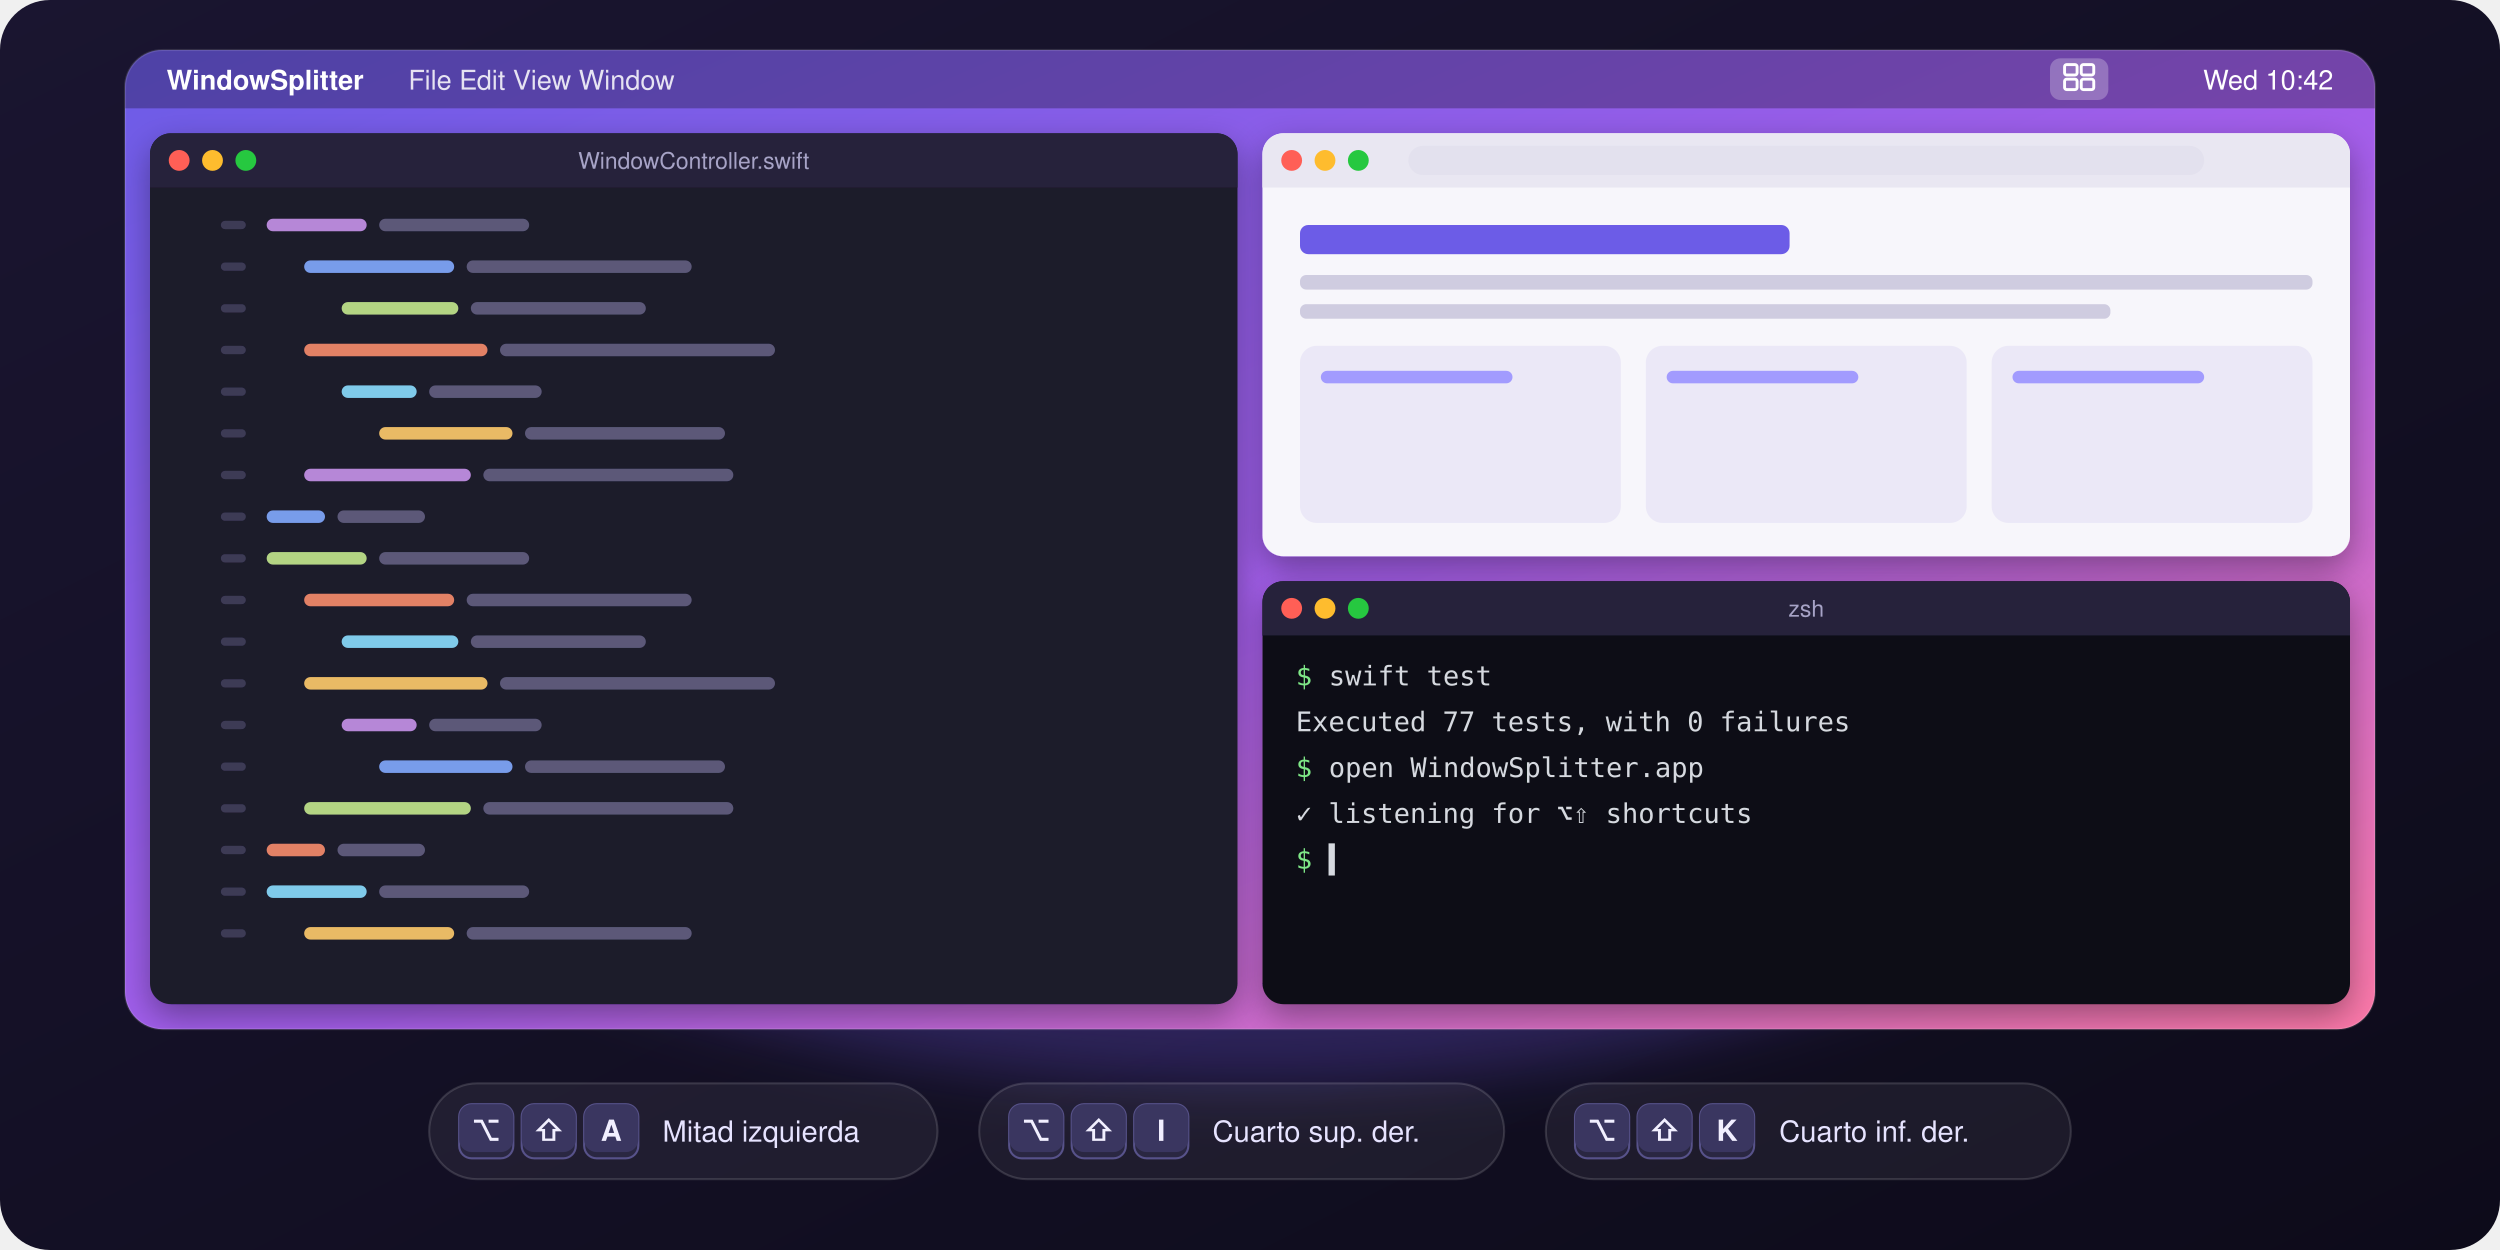
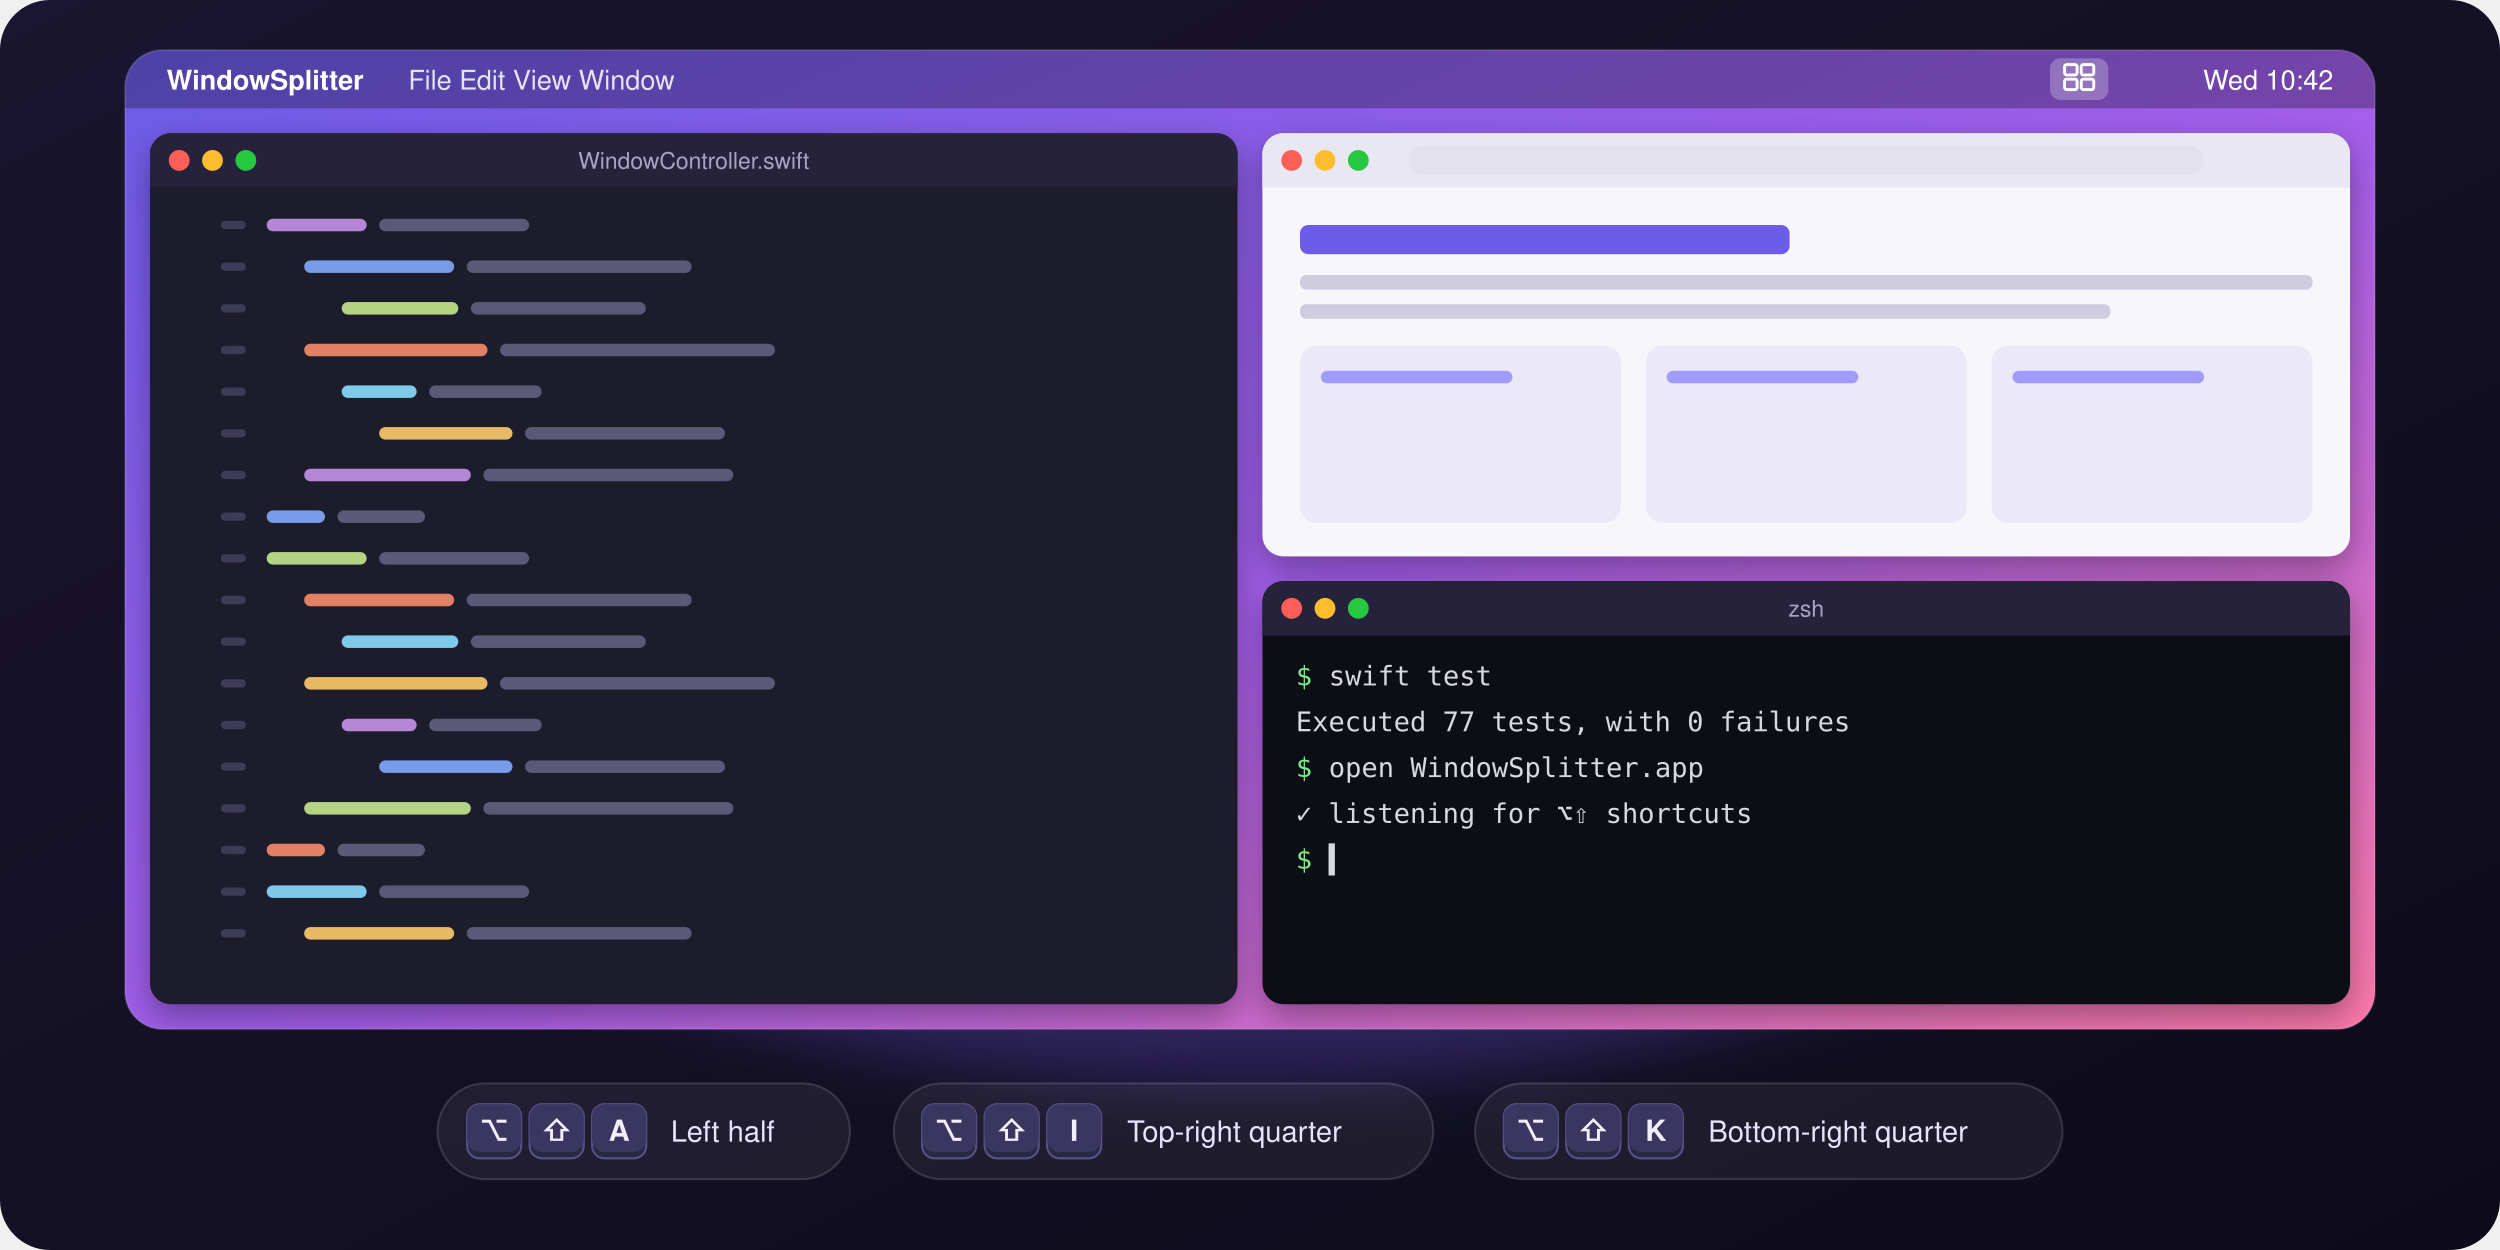
<svg xmlns="http://www.w3.org/2000/svg" viewBox="0 0 1200 600" width="1200" height="600">
  <defs>
    <linearGradient id="bg" x1="0" y1="0" x2="1" y2="1">
      <stop offset="0" stop-color="#1a1530" />
      <stop offset="1" stop-color="#0d0b1a" />
    </linearGradient>
    <linearGradient id="wall" x1="0" y1="0" x2="1" y2="1">
      <stop offset="0" stop-color="#6c5ce7" />
      <stop offset="0.55" stop-color="#a55eea" />
      <stop offset="1" stop-color="#fd79a8" />
    </linearGradient>
    <clipPath id="scr">
      <rect x="60" y="24" width="1080" height="470" rx="18" />
    </clipPath>
    <filter id="shadow" x="-10%" y="-10%" width="120%" height="130%">
      <feDropShadow dx="0" dy="6" stdDeviation="8" flood-color="#000" flood-opacity="0.35" />
    </filter>
    <filter id="glow">
      <feGaussianBlur stdDeviation="14" />
    </filter>
  </defs>
  <rect width="1200" height="600" rx="24" fill="url(#bg)" />
  <ellipse cx="600" cy="300" rx="480" ry="220" fill="#7d5fff" opacity="0.25" filter="url(#glow)" />
  <g clip-path="url(#scr)">
    <rect x="60" y="24" width="1080" height="470" fill="url(#wall)" />
    <rect x="60" y="24" width="1080" height="28" fill="#000" opacity="0.28" />
    <text x="80" y="43" font-family="-apple-system, BlinkMacSystemFont, 'SF Pro Display', 'Helvetica Neue', Helvetica, Arial, sans-serif" font-size="13" font-weight="700" fill="#fff">WindowSplitter</text>
    <text x="196" y="43" font-family="-apple-system, BlinkMacSystemFont, 'SF Pro Display', 'Helvetica Neue', Helvetica, Arial, sans-serif" font-size="13" fill="#fff" opacity="0.85">File   Edit   View   Window</text>
    <rect x="984" y="28" width="28" height="20" rx="5" fill="#fff" opacity="0.25" />
    <rect x="991" y="31" width="6" height="5" rx="1" fill="none" stroke="#fff" stroke-width="1.4" />
    <rect x="999" y="31" width="6" height="5" rx="1" fill="none" stroke="#fff" stroke-width="1.4" />
    <rect x="991" y="38" width="6" height="5" rx="1" fill="none" stroke="#fff" stroke-width="1.4" />
    <rect x="999" y="38" width="6" height="5" rx="1" fill="none" stroke="#fff" stroke-width="1.4" />
    <text x="1120" y="43" font-family="-apple-system, BlinkMacSystemFont, 'SF Pro Display', 'Helvetica Neue', Helvetica, Arial, sans-serif" font-size="13" fill="#fff" text-anchor="end">Wed 10:42</text>
    <g filter="url(#shadow)">
      <rect x="72" y="64" width="522.0" height="418" rx="10" fill="#1b1a2b" />
      <path d="M72 90 V74 a10 10 0 0 1 10 -10 H584.0 a10 10 0 0 1 10 10 V90 Z" fill="#26243a" />
      <circle cx="86" cy="77" r="5" fill="#ff5f57" />
      <circle cx="102" cy="77" r="5" fill="#febc2e" />
      <circle cx="118" cy="77" r="5" fill="#28c840" />
      <text x="333.0" y="81" font-family="-apple-system, BlinkMacSystemFont, 'SF Pro Display', 'Helvetica Neue', Helvetica, Arial, sans-serif" font-size="11" fill="#a7a3c7" text-anchor="middle">WindowController.swift</text>
      <rect x="106" y="106" width="12" height="4" rx="2" fill="#3c3a55" />
      <rect x="128" y="105" width="48" height="6" rx="3" fill="#c792ea" opacity="0.9" />
      <rect x="182" y="105" width="72" height="6" rx="3" fill="#8f8bb8" opacity="0.55" />
      <rect x="106" y="126" width="12" height="4" rx="2" fill="#3c3a55" />
      <rect x="146" y="125" width="72" height="6" rx="3" fill="#82aaff" opacity="0.9" />
      <rect x="224" y="125" width="108" height="6" rx="3" fill="#8f8bb8" opacity="0.55" />
      <rect x="106" y="146" width="12" height="4" rx="2" fill="#3c3a55" />
      <rect x="164" y="145" width="56" height="6" rx="3" fill="#c3e88d" opacity="0.9" />
      <rect x="226" y="145" width="84" height="6" rx="3" fill="#8f8bb8" opacity="0.55" />
      <rect x="106" y="166" width="12" height="4" rx="2" fill="#3c3a55" />
      <rect x="146" y="165" width="88" height="6" rx="3" fill="#f78c6c" opacity="0.9" />
      <rect x="240" y="165" width="132" height="6" rx="3" fill="#8f8bb8" opacity="0.55" />
      <rect x="106" y="186" width="12" height="4" rx="2" fill="#3c3a55" />
      <rect x="164" y="185" width="36" height="6" rx="3" fill="#89ddff" opacity="0.9" />
      <rect x="206" y="185" width="54" height="6" rx="3" fill="#8f8bb8" opacity="0.55" />
      <rect x="106" y="206" width="12" height="4" rx="2" fill="#3c3a55" />
      <rect x="182" y="205" width="64" height="6" rx="3" fill="#ffcb6b" opacity="0.9" />
      <rect x="252" y="205" width="96" height="6" rx="3" fill="#8f8bb8" opacity="0.55" />
      <rect x="106" y="226" width="12" height="4" rx="2" fill="#3c3a55" />
      <rect x="146" y="225" width="80" height="6" rx="3" fill="#c792ea" opacity="0.9" />
      <rect x="232" y="225" width="120" height="6" rx="3" fill="#8f8bb8" opacity="0.55" />
      <rect x="106" y="246" width="12" height="4" rx="2" fill="#3c3a55" />
      <rect x="128" y="245" width="28" height="6" rx="3" fill="#82aaff" opacity="0.9" />
      <rect x="162" y="245" width="42" height="6" rx="3" fill="#8f8bb8" opacity="0.55" />
      <rect x="106" y="266" width="12" height="4" rx="2" fill="#3c3a55" />
      <rect x="128" y="265" width="48" height="6" rx="3" fill="#c3e88d" opacity="0.9" />
      <rect x="182" y="265" width="72" height="6" rx="3" fill="#8f8bb8" opacity="0.55" />
      <rect x="106" y="286" width="12" height="4" rx="2" fill="#3c3a55" />
      <rect x="146" y="285" width="72" height="6" rx="3" fill="#f78c6c" opacity="0.9" />
      <rect x="224" y="285" width="108" height="6" rx="3" fill="#8f8bb8" opacity="0.55" />
      <rect x="106" y="306" width="12" height="4" rx="2" fill="#3c3a55" />
      <rect x="164" y="305" width="56" height="6" rx="3" fill="#89ddff" opacity="0.9" />
      <rect x="226" y="305" width="84" height="6" rx="3" fill="#8f8bb8" opacity="0.55" />
      <rect x="106" y="326" width="12" height="4" rx="2" fill="#3c3a55" />
      <rect x="146" y="325" width="88" height="6" rx="3" fill="#ffcb6b" opacity="0.9" />
      <rect x="240" y="325" width="132" height="6" rx="3" fill="#8f8bb8" opacity="0.55" />
      <rect x="106" y="346" width="12" height="4" rx="2" fill="#3c3a55" />
      <rect x="164" y="345" width="36" height="6" rx="3" fill="#c792ea" opacity="0.9" />
      <rect x="206" y="345" width="54" height="6" rx="3" fill="#8f8bb8" opacity="0.55" />
      <rect x="106" y="366" width="12" height="4" rx="2" fill="#3c3a55" />
      <rect x="182" y="365" width="64" height="6" rx="3" fill="#82aaff" opacity="0.9" />
      <rect x="252" y="365" width="96" height="6" rx="3" fill="#8f8bb8" opacity="0.55" />
      <rect x="106" y="386" width="12" height="4" rx="2" fill="#3c3a55" />
      <rect x="146" y="385" width="80" height="6" rx="3" fill="#c3e88d" opacity="0.9" />
      <rect x="232" y="385" width="120" height="6" rx="3" fill="#8f8bb8" opacity="0.55" />
      <rect x="106" y="406" width="12" height="4" rx="2" fill="#3c3a55" />
      <rect x="128" y="405" width="28" height="6" rx="3" fill="#f78c6c" opacity="0.9" />
      <rect x="162" y="405" width="42" height="6" rx="3" fill="#8f8bb8" opacity="0.55" />
      <rect x="106" y="426" width="12" height="4" rx="2" fill="#3c3a55" />
      <rect x="128" y="425" width="48" height="6" rx="3" fill="#89ddff" opacity="0.9" />
      <rect x="182" y="425" width="72" height="6" rx="3" fill="#8f8bb8" opacity="0.55" />
      <rect x="106" y="446" width="12" height="4" rx="2" fill="#3c3a55" />
      <rect x="146" y="445" width="72" height="6" rx="3" fill="#ffcb6b" opacity="0.9" />
      <rect x="224" y="445" width="108" height="6" rx="3" fill="#8f8bb8" opacity="0.55" />
    </g>
    <g filter="url(#shadow)">
      <rect x="606.0" y="64" width="522.0" height="203.0" rx="10" fill="#f7f6fb" />
      <path d="M606.0 90 V74 a10 10 0 0 1 10 -10 H1118.0 a10 10 0 0 1 10 10 V90 Z" fill="#e9e7f2" />
      <circle cx="620.0" cy="77" r="5" fill="#ff5f57" />
      <circle cx="636.0" cy="77" r="5" fill="#febc2e" />
      <circle cx="652.0" cy="77" r="5" fill="#28c840" />
      <text x="867.0" y="81" font-family="-apple-system, BlinkMacSystemFont, 'SF Pro Display', 'Helvetica Neue', Helvetica, Arial, sans-serif" font-size="11" fill="#6b6785" text-anchor="middle">Docs</text>
      <rect x="676.0" y="70" width="382.0" height="14" rx="7" fill="#e3e1ee" />
      <rect x="624.0" y="108" width="235" height="14" rx="4" fill="#6c5ce7" />
      <rect x="624.0" y="132" width="486.0" height="7" rx="3" fill="#cfcce0" />
      <rect x="624.0" y="146" width="389" height="7" rx="3" fill="#cfcce0" />
      <rect x="624" y="166" width="154" height="85.0" rx="8" fill="#ebe8f7" />
      <rect x="634" y="178" width="92" height="6" rx="3" fill="#a29bfe" />
      <rect x="790" y="166" width="154" height="85.0" rx="8" fill="#ebe8f7" />
      <rect x="800" y="178" width="92" height="6" rx="3" fill="#a29bfe" />
      <rect x="956" y="166" width="154" height="85.0" rx="8" fill="#ebe8f7" />
      <rect x="966" y="178" width="92" height="6" rx="3" fill="#a29bfe" />
    </g>
    <g filter="url(#shadow)">
      <rect x="606.0" y="279.0" width="522.0" height="203.0" rx="10" fill="#0f1117" />
      <path d="M606.0 305.0 V289.0 a10 10 0 0 1 10 -10 H1118.0 a10 10 0 0 1 10 10 V305.0 Z" fill="#26243a" />
      <circle cx="620.0" cy="292.0" r="5" fill="#ff5f57" />
      <circle cx="636.0" cy="292.0" r="5" fill="#febc2e" />
      <circle cx="652.0" cy="292.0" r="5" fill="#28c840" />
      <text x="867.0" y="296.0" font-family="-apple-system, BlinkMacSystemFont, 'SF Pro Display', 'Helvetica Neue', Helvetica, Arial, sans-serif" font-size="11" fill="#a7a3c7" text-anchor="middle">zsh</text>
      <text x="622.0" y="329.0" font-family="'SF Mono', Menlo, Consolas, monospace" font-size="13" fill="#7ee787">$<tspan fill="#d6d9e0" dx="8">swift test</tspan>
      </text>
      <text x="622.0" y="351.0" font-family="'SF Mono', Menlo, Consolas, monospace" font-size="13" fill="#8b949e">
        <tspan fill="#d6d9e0" dx="0">Executed 77 tests, with 0 failures</tspan>
      </text>
      <text x="622.0" y="373.0" font-family="'SF Mono', Menlo, Consolas, monospace" font-size="13" fill="#7ee787">$<tspan fill="#d6d9e0" dx="8">open WindowSplitter.app</tspan>
      </text>
      <text x="622.0" y="395.0" font-family="'SF Mono', Menlo, Consolas, monospace" font-size="13" fill="#8b949e">
        <tspan fill="#d6d9e0" dx="0">✓ listening for ⌥⇧ shortcuts</tspan>
      </text>
      <text x="622.0" y="417.0" font-family="'SF Mono', Menlo, Consolas, monospace" font-size="13" fill="#7ee787">$<tspan fill="#d6d9e0" dx="8">▍</tspan>
      </text>
    </g>
  </g>
  <rect x="60" y="24" width="1080" height="470" rx="18" fill="none" stroke="#ffffff" stroke-opacity="0.12" />
-   <rect x="206" y="520" width="244" height="46" rx="23" fill="#ffffff" fill-opacity="0.06" stroke="#ffffff" stroke-opacity="0.14" />
-   <rect x="220.4" y="530" width="26" height="26" rx="6" fill="#2a2742" stroke="#57528a" />
-   <rect x="220.4" y="530" width="26" height="23" rx="6" fill="#3a3660" />
-   <text x="233.4" y="547.62" font-family="-apple-system, BlinkMacSystemFont, 'SF Pro Display', 'Helvetica Neue', Helvetica, Arial, sans-serif" font-size="14" font-weight="600" fill="#f1efff" text-anchor="middle">⌥</text>
-   <rect x="250.4" y="530" width="26" height="26" rx="6" fill="#2a2742" stroke="#57528a" />
-   <rect x="250.4" y="530" width="26" height="23" rx="6" fill="#3a3660" />
-   <text x="263.4" y="547.62" font-family="-apple-system, BlinkMacSystemFont, 'SF Pro Display', 'Helvetica Neue', Helvetica, Arial, sans-serif" font-size="14" font-weight="600" fill="#f1efff" text-anchor="middle">⇧</text>
-   <rect x="280.4" y="530" width="26" height="26" rx="6" fill="#2a2742" stroke="#57528a" />
-   <rect x="280.4" y="530" width="26" height="23" rx="6" fill="#3a3660" />
-   <text x="293.4" y="547.62" font-family="-apple-system, BlinkMacSystemFont, 'SF Pro Display', 'Helvetica Neue', Helvetica, Arial, sans-serif" font-size="14" font-weight="600" fill="#f1efff" text-anchor="middle">A</text>
-   <text x="318" y="548" font-family="-apple-system, BlinkMacSystemFont, 'SF Pro Display', 'Helvetica Neue', Helvetica, Arial, sans-serif" font-size="14" fill="#e6e3ff">Mitad izquierda</text>
-   <rect x="470" y="520" width="252" height="46" rx="23" fill="#ffffff" fill-opacity="0.06" stroke="#ffffff" stroke-opacity="0.14" />
-   <rect x="484.4" y="530" width="26" height="26" rx="6" fill="#2a2742" stroke="#57528a" />
-   <rect x="484.4" y="530" width="26" height="23" rx="6" fill="#3a3660" />
-   <text x="497.4" y="547.62" font-family="-apple-system, BlinkMacSystemFont, 'SF Pro Display', 'Helvetica Neue', Helvetica, Arial, sans-serif" font-size="14" font-weight="600" fill="#f1efff" text-anchor="middle">⌥</text>
-   <rect x="514.4" y="530" width="26" height="26" rx="6" fill="#2a2742" stroke="#57528a" />
-   <rect x="514.4" y="530" width="26" height="23" rx="6" fill="#3a3660" />
-   <text x="527.4" y="547.62" font-family="-apple-system, BlinkMacSystemFont, 'SF Pro Display', 'Helvetica Neue', Helvetica, Arial, sans-serif" font-size="14" font-weight="600" fill="#f1efff" text-anchor="middle">⇧</text>
-   <rect x="544.4" y="530" width="26" height="26" rx="6" fill="#2a2742" stroke="#57528a" />
-   <rect x="544.4" y="530" width="26" height="23" rx="6" fill="#3a3660" />
-   <text x="557.4" y="547.62" font-family="-apple-system, BlinkMacSystemFont, 'SF Pro Display', 'Helvetica Neue', Helvetica, Arial, sans-serif" font-size="14" font-weight="600" fill="#f1efff" text-anchor="middle">I</text>
-   <text x="582" y="548" font-family="-apple-system, BlinkMacSystemFont, 'SF Pro Display', 'Helvetica Neue', Helvetica, Arial, sans-serif" font-size="14" fill="#e6e3ff">Cuarto sup. der.</text>
-   <rect x="742" y="520" width="252" height="46" rx="23" fill="#ffffff" fill-opacity="0.06" stroke="#ffffff" stroke-opacity="0.14" />
-   <rect x="756.0" y="530" width="26" height="26" rx="6" fill="#2a2742" stroke="#57528a" />
-   <rect x="756.0" y="530" width="26" height="23" rx="6" fill="#3a3660" />
-   <text x="769.0" y="547.62" font-family="-apple-system, BlinkMacSystemFont, 'SF Pro Display', 'Helvetica Neue', Helvetica, Arial, sans-serif" font-size="14" font-weight="600" fill="#f1efff" text-anchor="middle">⌥</text>
-   <rect x="786.0" y="530" width="26" height="26" rx="6" fill="#2a2742" stroke="#57528a" />
-   <rect x="786.0" y="530" width="26" height="23" rx="6" fill="#3a3660" />
-   <text x="799.0" y="547.62" font-family="-apple-system, BlinkMacSystemFont, 'SF Pro Display', 'Helvetica Neue', Helvetica, Arial, sans-serif" font-size="14" font-weight="600" fill="#f1efff" text-anchor="middle">⇧</text>
-   <rect x="816.0" y="530" width="26" height="26" rx="6" fill="#2a2742" stroke="#57528a" />
-   <rect x="816.0" y="530" width="26" height="23" rx="6" fill="#3a3660" />
-   <text x="829.0" y="547.62" font-family="-apple-system, BlinkMacSystemFont, 'SF Pro Display', 'Helvetica Neue', Helvetica, Arial, sans-serif" font-size="14" font-weight="600" fill="#f1efff" text-anchor="middle">K</text>
-   <text x="854" y="548" font-family="-apple-system, BlinkMacSystemFont, 'SF Pro Display', 'Helvetica Neue', Helvetica, Arial, sans-serif" font-size="14" fill="#e6e3ff">Cuarto inf. der.</text>
+   <rect x="210" y="520" width="198" height="46" rx="23" fill="#ffffff" fill-opacity="0.06" stroke="#ffffff" stroke-opacity="0.14" />
+   <rect x="224.2" y="530" width="26" height="26" rx="6" fill="#2a2742" stroke="#57528a" />
+   <rect x="224.2" y="530" width="26" height="23" rx="6" fill="#3a3660" />
+   <text x="237.2" y="547.62" font-family="-apple-system, BlinkMacSystemFont, 'SF Pro Display', 'Helvetica Neue', Helvetica, Arial, sans-serif" font-size="14" font-weight="600" fill="#f1efff" text-anchor="middle">⌥</text>
+   <rect x="254.2" y="530" width="26" height="26" rx="6" fill="#2a2742" stroke="#57528a" />
+   <rect x="254.2" y="530" width="26" height="23" rx="6" fill="#3a3660" />
+   <text x="267.2" y="547.62" font-family="-apple-system, BlinkMacSystemFont, 'SF Pro Display', 'Helvetica Neue', Helvetica, Arial, sans-serif" font-size="14" font-weight="600" fill="#f1efff" text-anchor="middle">⇧</text>
+   <rect x="284.2" y="530" width="26" height="26" rx="6" fill="#2a2742" stroke="#57528a" />
+   <rect x="284.2" y="530" width="26" height="23" rx="6" fill="#3a3660" />
+   <text x="297.2" y="547.62" font-family="-apple-system, BlinkMacSystemFont, 'SF Pro Display', 'Helvetica Neue', Helvetica, Arial, sans-serif" font-size="14" font-weight="600" fill="#f1efff" text-anchor="middle">A</text>
+   <text x="322" y="548" font-family="-apple-system, BlinkMacSystemFont, 'SF Pro Display', 'Helvetica Neue', Helvetica, Arial, sans-serif" font-size="14" fill="#e6e3ff">Left half</text>
+   <rect x="429" y="520" width="259" height="46" rx="23" fill="#ffffff" fill-opacity="0.06" stroke="#ffffff" stroke-opacity="0.14" />
+   <rect x="442.6" y="530" width="26" height="26" rx="6" fill="#2a2742" stroke="#57528a" />
+   <rect x="442.6" y="530" width="26" height="23" rx="6" fill="#3a3660" />
+   <text x="455.6" y="547.62" font-family="-apple-system, BlinkMacSystemFont, 'SF Pro Display', 'Helvetica Neue', Helvetica, Arial, sans-serif" font-size="14" font-weight="600" fill="#f1efff" text-anchor="middle">⌥</text>
+   <rect x="472.6" y="530" width="26" height="26" rx="6" fill="#2a2742" stroke="#57528a" />
+   <rect x="472.6" y="530" width="26" height="23" rx="6" fill="#3a3660" />
+   <text x="485.6" y="547.62" font-family="-apple-system, BlinkMacSystemFont, 'SF Pro Display', 'Helvetica Neue', Helvetica, Arial, sans-serif" font-size="14" font-weight="600" fill="#f1efff" text-anchor="middle">⇧</text>
+   <rect x="502.6" y="530" width="26" height="26" rx="6" fill="#2a2742" stroke="#57528a" />
+   <rect x="502.6" y="530" width="26" height="23" rx="6" fill="#3a3660" />
+   <text x="515.6" y="547.62" font-family="-apple-system, BlinkMacSystemFont, 'SF Pro Display', 'Helvetica Neue', Helvetica, Arial, sans-serif" font-size="14" font-weight="600" fill="#f1efff" text-anchor="middle">I</text>
+   <text x="541" y="548" font-family="-apple-system, BlinkMacSystemFont, 'SF Pro Display', 'Helvetica Neue', Helvetica, Arial, sans-serif" font-size="14" fill="#e6e3ff">Top-right quarter</text>
+   <rect x="708" y="520" width="282" height="46" rx="23" fill="#ffffff" fill-opacity="0.06" stroke="#ffffff" stroke-opacity="0.14" />
+   <rect x="721.8" y="530" width="26" height="26" rx="6" fill="#2a2742" stroke="#57528a" />
+   <rect x="721.8" y="530" width="26" height="23" rx="6" fill="#3a3660" />
+   <text x="734.8" y="547.62" font-family="-apple-system, BlinkMacSystemFont, 'SF Pro Display', 'Helvetica Neue', Helvetica, Arial, sans-serif" font-size="14" font-weight="600" fill="#f1efff" text-anchor="middle">⌥</text>
+   <rect x="751.8" y="530" width="26" height="26" rx="6" fill="#2a2742" stroke="#57528a" />
+   <rect x="751.8" y="530" width="26" height="23" rx="6" fill="#3a3660" />
+   <text x="764.8" y="547.62" font-family="-apple-system, BlinkMacSystemFont, 'SF Pro Display', 'Helvetica Neue', Helvetica, Arial, sans-serif" font-size="14" font-weight="600" fill="#f1efff" text-anchor="middle">⇧</text>
+   <rect x="781.8" y="530" width="26" height="26" rx="6" fill="#2a2742" stroke="#57528a" />
+   <rect x="781.8" y="530" width="26" height="23" rx="6" fill="#3a3660" />
+   <text x="794.8" y="547.62" font-family="-apple-system, BlinkMacSystemFont, 'SF Pro Display', 'Helvetica Neue', Helvetica, Arial, sans-serif" font-size="14" font-weight="600" fill="#f1efff" text-anchor="middle">K</text>
+   <text x="820" y="548" font-family="-apple-system, BlinkMacSystemFont, 'SF Pro Display', 'Helvetica Neue', Helvetica, Arial, sans-serif" font-size="14" fill="#e6e3ff">Bottom-right quarter</text>
</svg>
